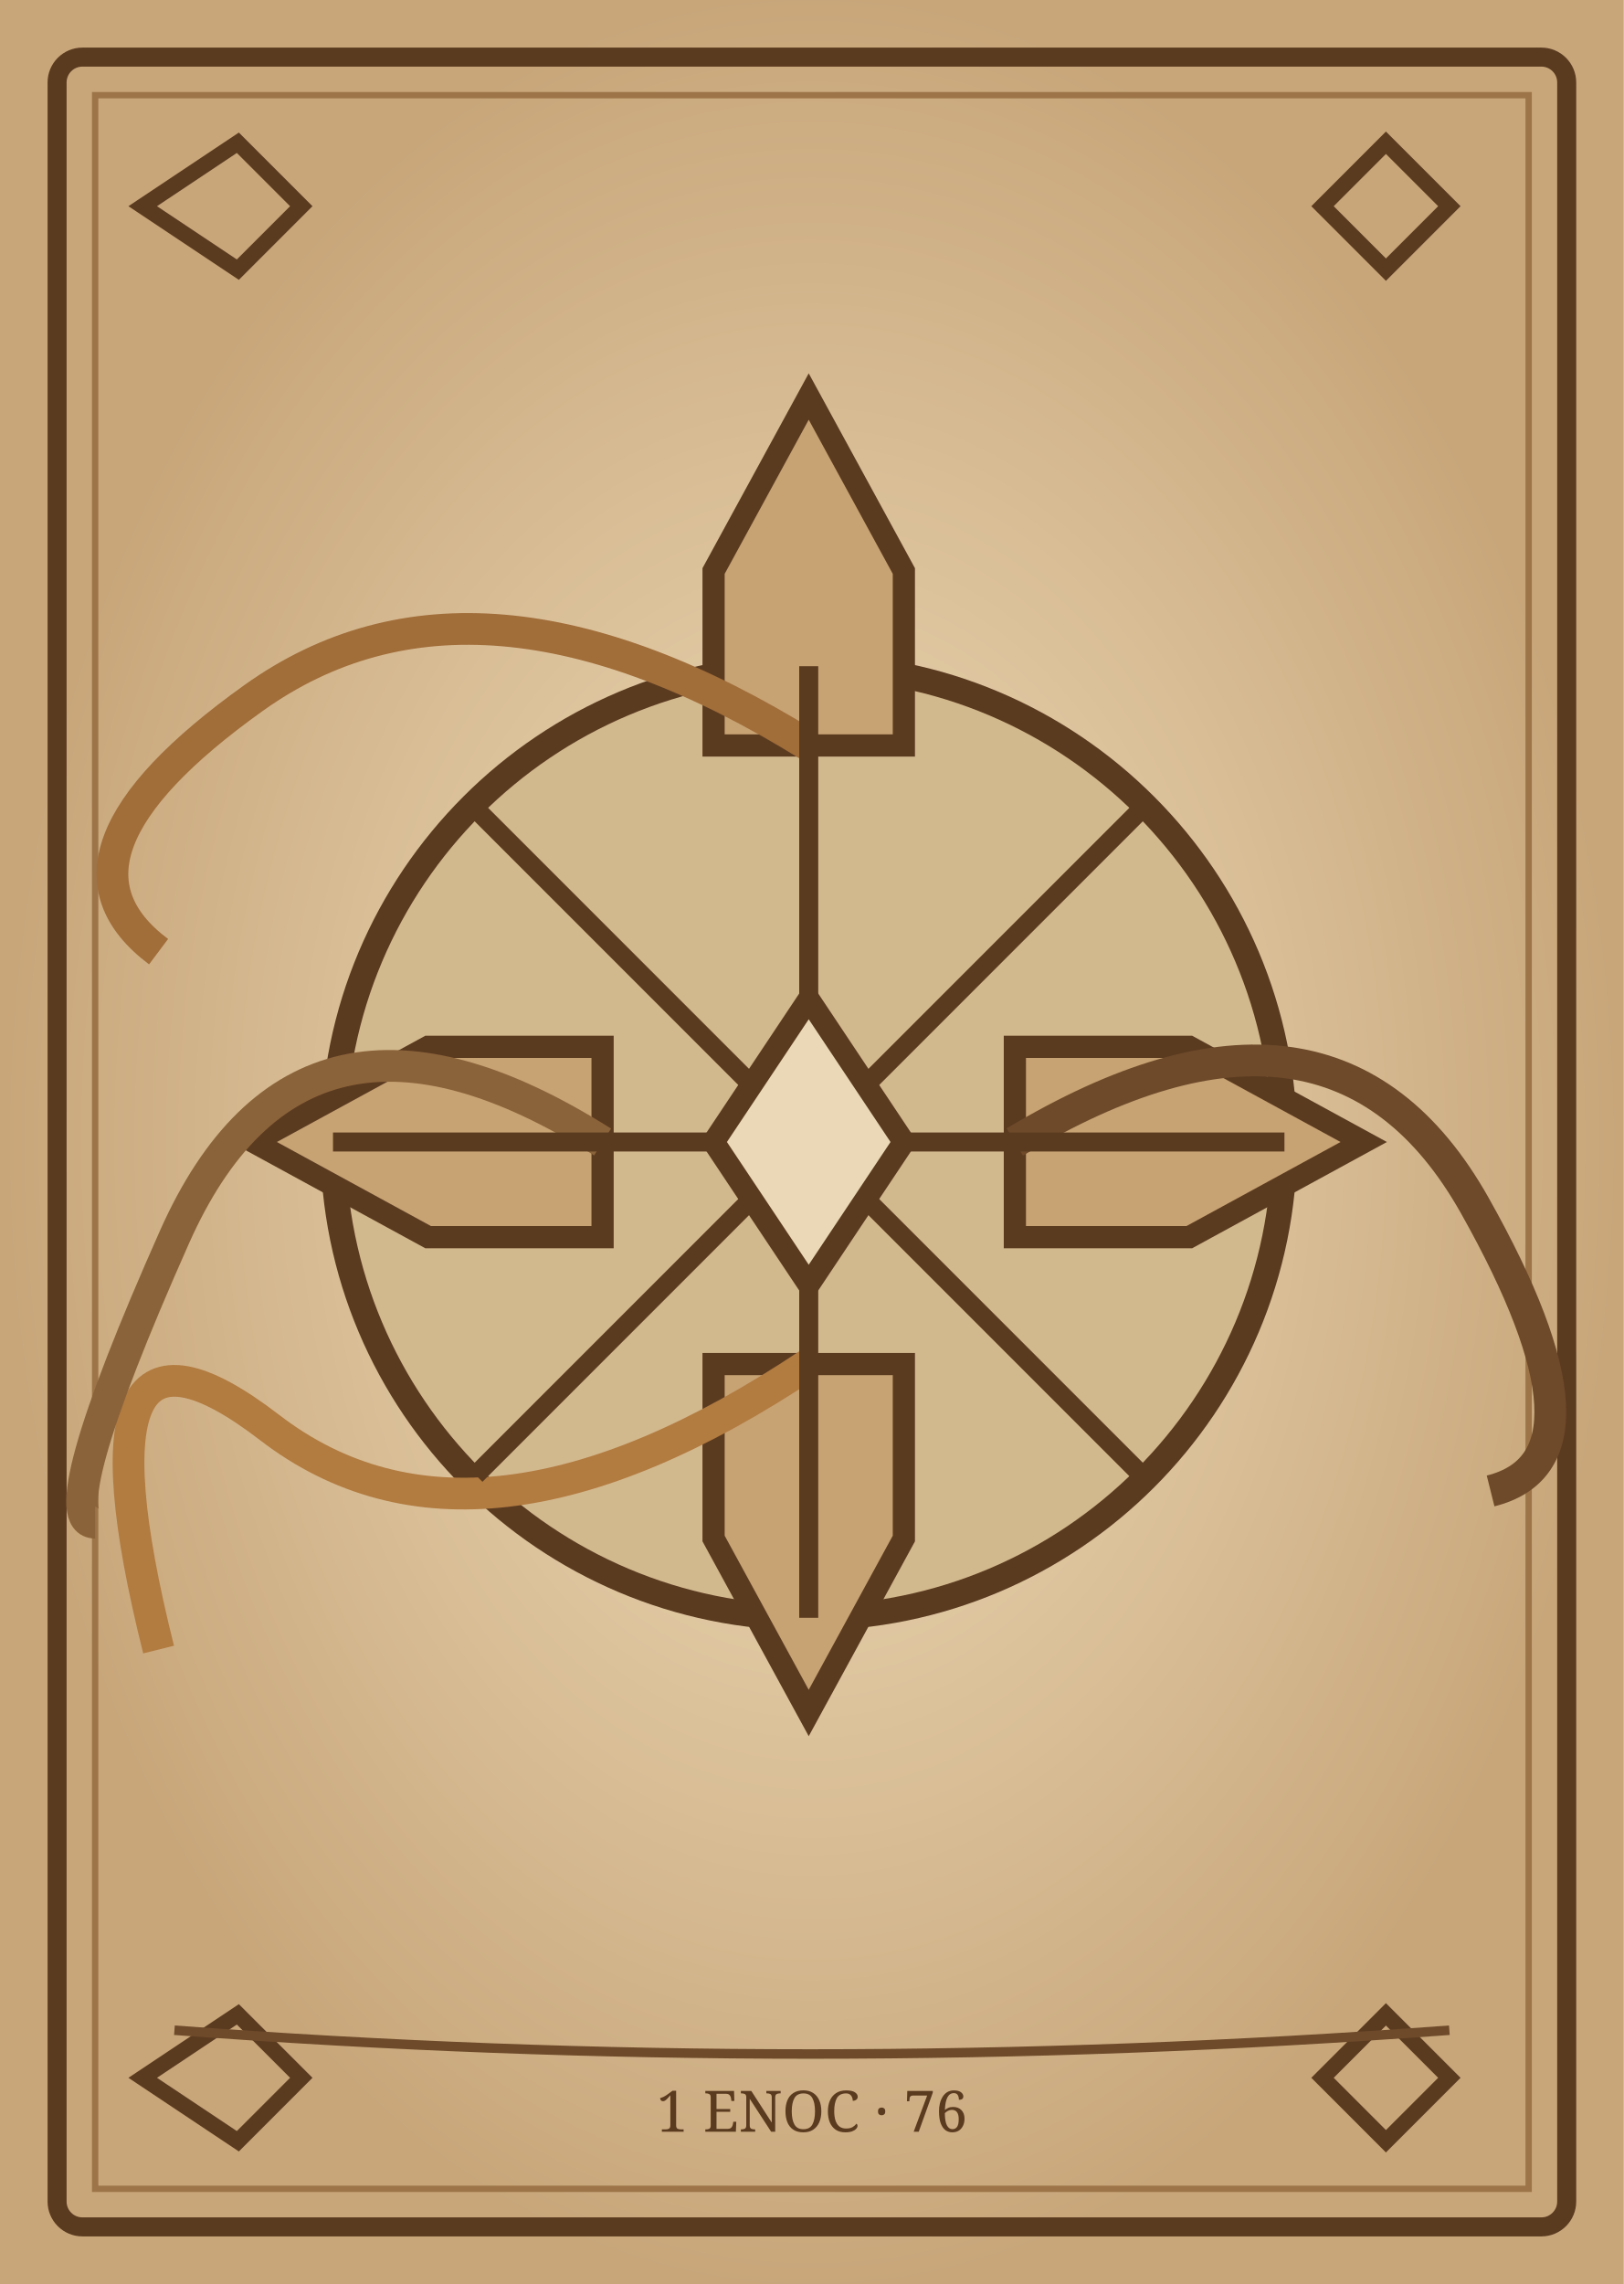
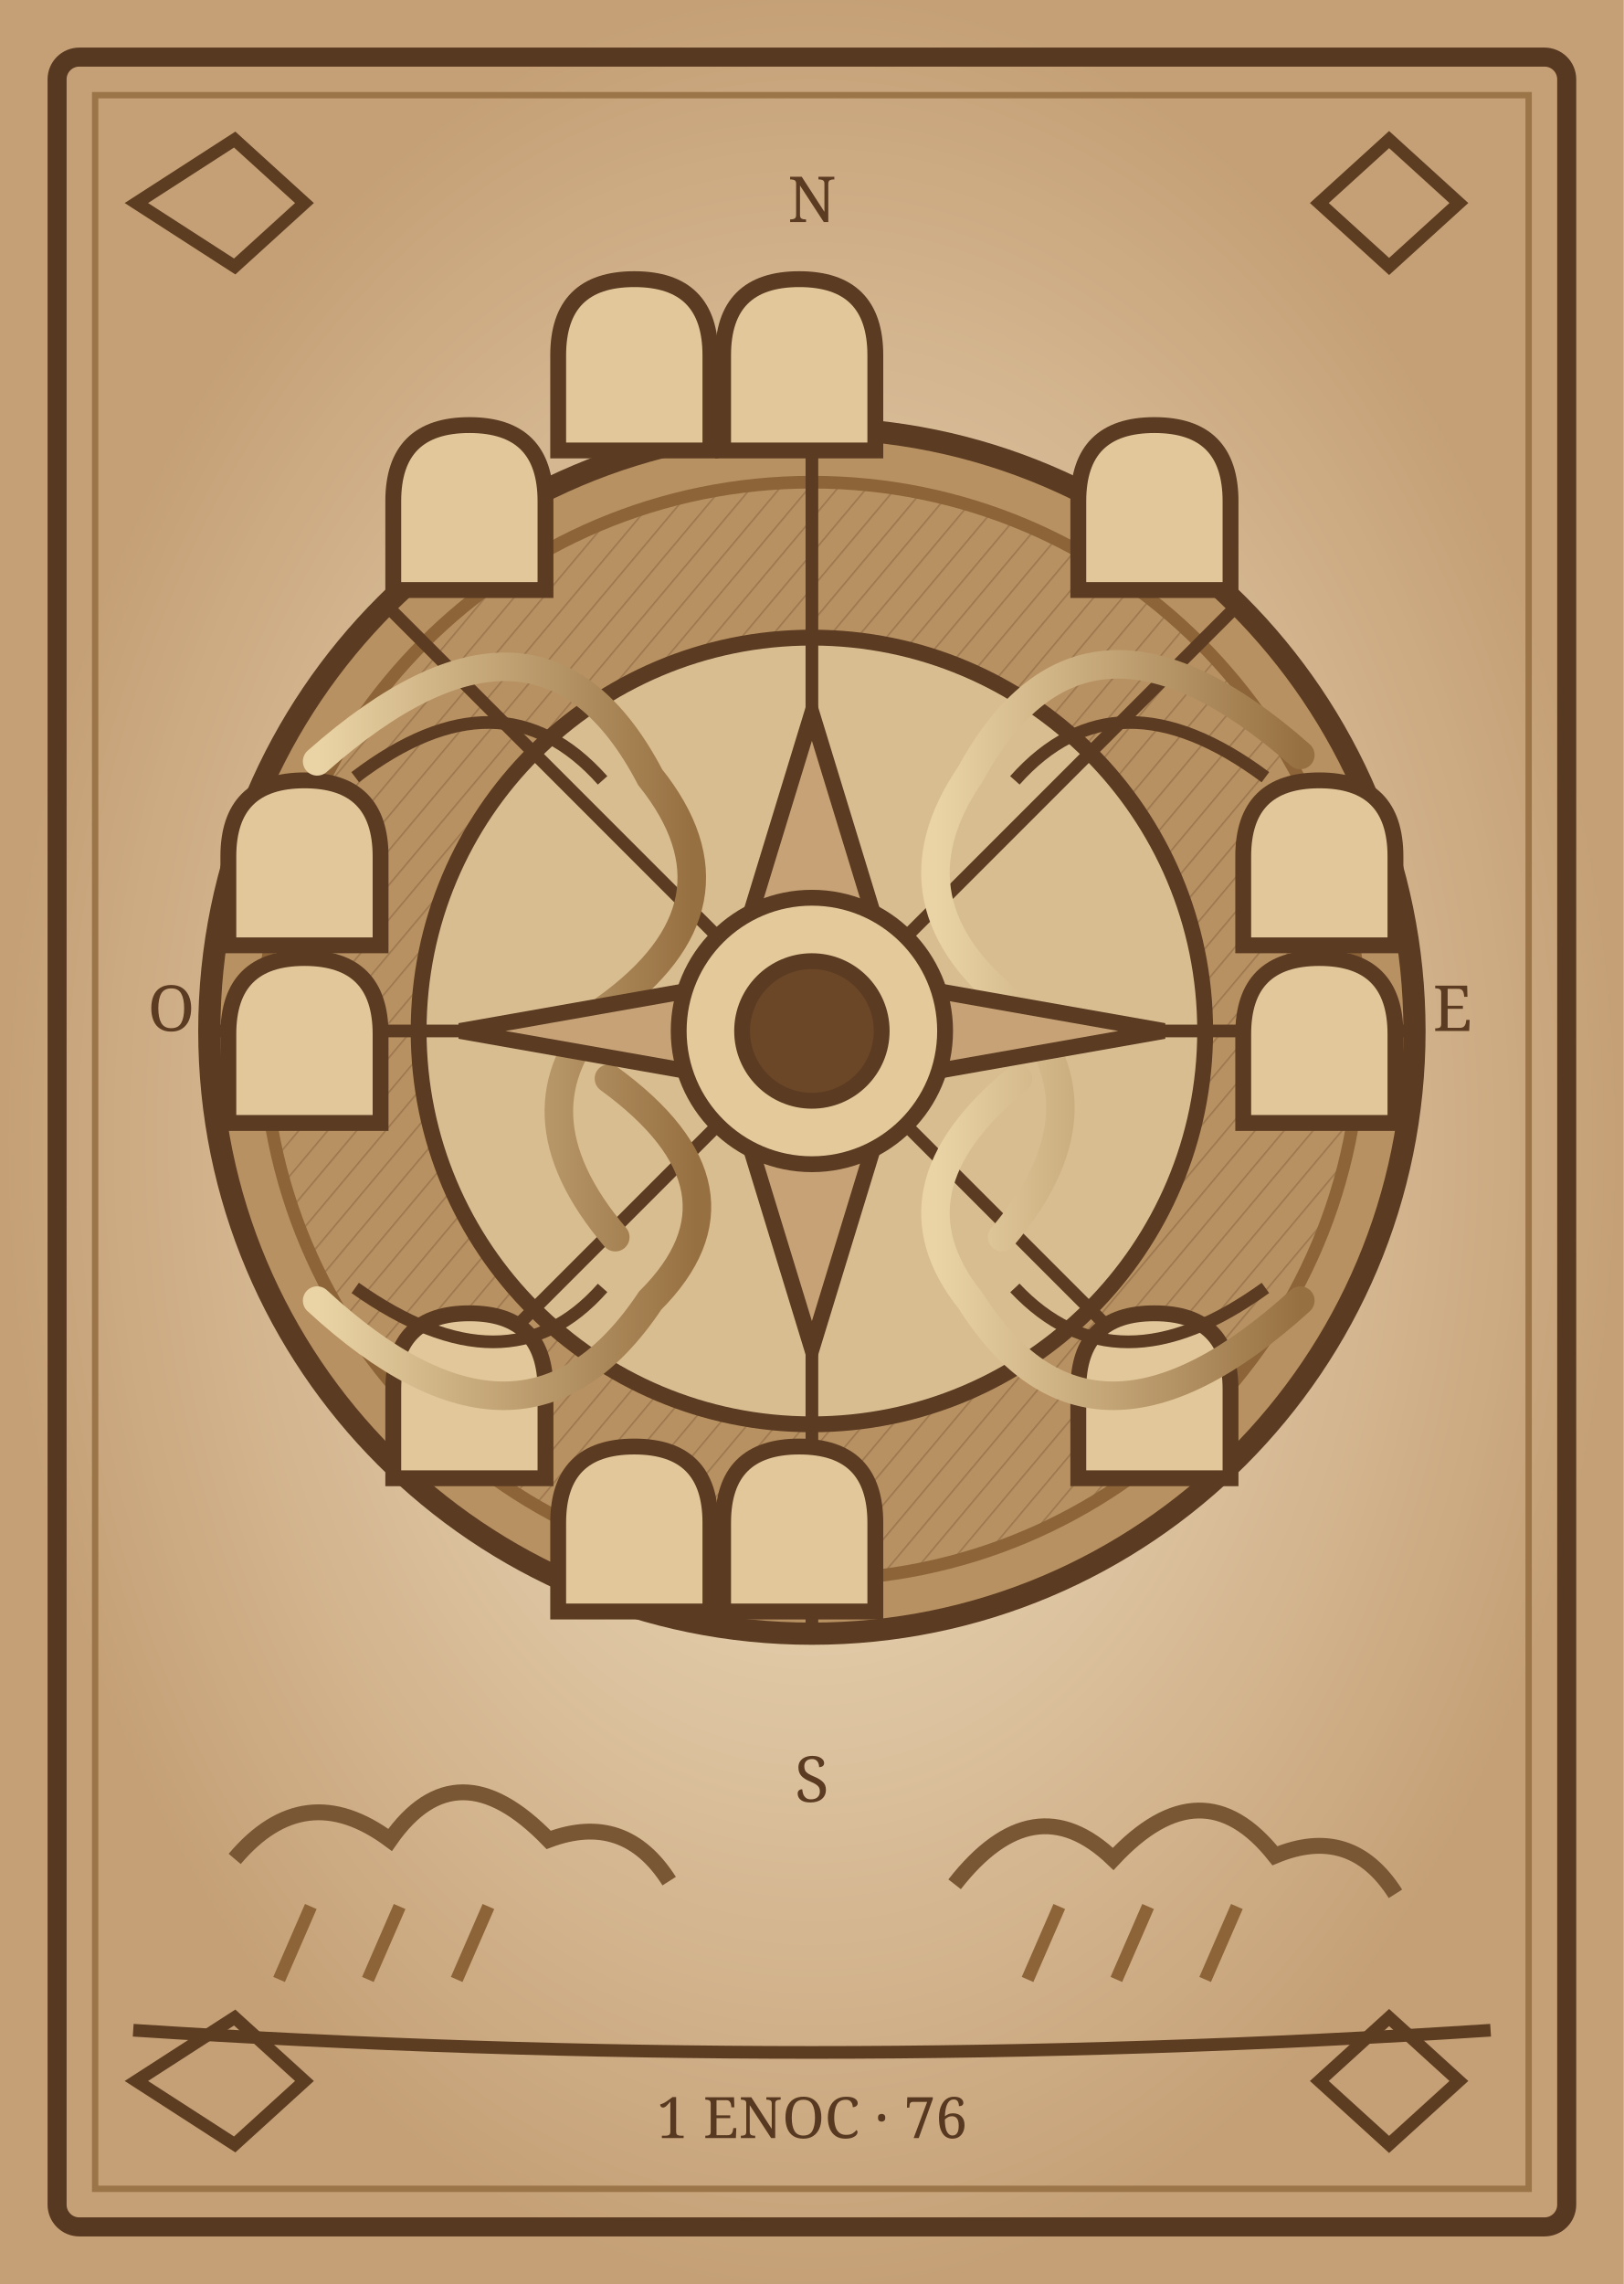
- <svg xmlns="http://www.w3.org/2000/svg" viewBox="0 0 512 720" role="img" aria-label="Ilustración original para 1 Enoc capítulo 76, grabado sepia en pergamino">
+ <svg xmlns="http://www.w3.org/2000/svg" viewBox="0 0 512 720" role="img" aria-label="Capítulo 76: doce puertas de los vientos en cuatro direcciones, grabado sepia">
  <defs>
-     <radialGradient id="paper">
-       <stop offset="0" stop-color="#f0dfbd" />
-       <stop offset="1" stop-color="#c8a67a" />
+     <radialGradient id="p76">
+       <stop stop-color="#f5e7ca" />
+       <stop offset="1" stop-color="#c5a076" />
    </radialGradient>
+     <linearGradient id="wind76">
+       <stop stop-color="#ead4a6" />
+       <stop offset="1" stop-color="#977041" />
+     </linearGradient>
+     <pattern id="h76" width="7" height="7" patternUnits="userSpaceOnUse" patternTransform="rotate(40)">
+       <path d="M0 0V7" stroke="#5b3b21" stroke-width="1" opacity=".28" />
+     </pattern>
  </defs>
-   <rect width="512" height="720" fill="url(#paper)" />
-   <rect x="18" y="18" width="476" height="684" rx="8" fill="none" stroke="#5b3b20" stroke-width="6" />
-   <rect x="30" y="30" width="452" height="660" fill="none" stroke="#9c7448" stroke-width="2" />
-   <g stroke="#5b3b20" stroke-width="5" fill="none">
-     <path d="M45 65 L75 45 95 65 75 85Z M417 65 L437 45 457 65 437 85Z M45 655 L75 635 95 655 75 675Z M417 655 L437 635 457 655 437 675Z" />
+   <rect width="512" height="720" fill="url(#p76)" />
+   <rect x="18" y="18" width="476" height="684" rx="7" fill="none" stroke="#573820" stroke-width="6" />
+   <rect x="30" y="30" width="452" height="660" fill="none" stroke="#9b7448" stroke-width="2" />
+   <g stroke="#5d3d21" stroke-width="4" fill="none">
+     <path d="M43 64L74 44L96 64L74 84Z M416 64L438 44L460 64L438 84Z M43 656L74 636L96 656L74 676Z M416 656L438 636L460 656L438 676Z" />
  </g>
-   <g>
-     <circle cx="255" cy="360" r="150" fill="#d2b88d" stroke="#5b3b20" stroke-width="8" />
-     <g fill="#c7a273" stroke="#5b3b20" stroke-width="7">
-       <path d="M225 180 L255 125 285 180 285 235 225 235Z" />
-       <path d="M375 330 L430 360 375 390 320 390 320 330Z" />
-       <path d="M225 485 L255 540 285 485 285 430 225 430Z" />
-       <path d="M135 330 L80 360 135 390 190 390 190 330Z" />
-     </g>
-     <g fill="none" stroke-width="10">
-       <path d="M255 235 Q150 170 80 220 T50 300" stroke="#a16d39" />
-       <path d="M320 360 Q420 300 465 380 T470 470" stroke="#6e4a2a" />
-       <path d="M255 430 Q150 500 85 450 T50 520" stroke="#b27b40" />
-       <path d="M190 360 Q95 300 55 390 T30 480" stroke="#8b633a" />
-     </g>
-     <g stroke="#5b3b20" stroke-width="6" fill="none">
-       <path d="M255 210 L255 510 M105 360 L405 360 M150 255 L360 465 M360 255 L150 465" />
-     </g>
-     <path d="M255 315 L285 360 255 405 225 360Z" fill="#ead8b6" stroke="#5b3b20" stroke-width="7" />
+   <circle cx="256" cy="325" r="190" fill="#b89162" stroke="#5b3b21" stroke-width="7" />
+   <circle cx="256" cy="325" r="173" fill="url(#h76)" stroke="#8c6438" stroke-width="4" />
+   <circle cx="256" cy="325" r="124" fill="#d8bd91" stroke="#5b3b21" stroke-width="5" />
+   <g stroke="#5b3b21" stroke-width="4">
+     <path d="M256 135V515M66 325H446M122 191L390 459M390 191L122 459" />
  </g>
-   <path d="M55 640 Q255 655 457 640" fill="none" stroke="#6e4a2a" stroke-width="3" />
-   <text x="256" y="672" font-family="serif" font-size="18" text-anchor="middle" fill="#5b3b20">1 ENOC · 76</text>
+   <g fill="#e1c79a" stroke="#5b3b21" stroke-width="5">
+     <path d="M228 142L228 112Q228 88 252 88Q276 88 276 112L276 142Z" />
+     <path d="M340 186L340 158Q340 134 364 134Q388 134 388 158L388 186Z" />
+     <path d="M392 298L392 270Q392 246 416 246Q440 246 440 270L440 298Z" />
+     <path d="M392 354L392 326Q392 302 416 302Q440 302 440 326L440 354Z" />
+     <path d="M340 466L340 438Q340 414 364 414Q388 414 388 438L388 466Z" />
+     <path d="M228 508L228 480Q228 456 252 456Q276 456 276 480L276 508Z" />
+     <path d="M124 466L124 438Q124 414 148 414Q172 414 172 438L172 466Z" />
+     <path d="M72 354L72 326Q72 302 96 302Q120 302 120 326L120 354Z" />
+     <path d="M72 298L72 270Q72 246 96 246Q120 246 120 270L120 298Z" />
+     <path d="M124 186L124 158Q124 134 148 134Q172 134 172 158L172 186Z" />
+     <path d="M176 142L176 112Q176 88 200 88Q224 88 224 112L224 142Z" />
+     <path d="M176 508L176 480Q176 456 200 456Q224 456 224 480L224 508Z" />
+   </g>
+   <g fill="none" stroke="url(#wind76)" stroke-width="9" stroke-linecap="round">
+     <path d="M100 240Q170 178 205 245Q237 285 191 318Q160 350 194 390" />
+     <path d="M410 238Q342 178 306 244Q278 285 321 318Q350 350 316 390" />
+     <path d="M100 410Q165 470 205 410Q240 375 192 340" />
+     <path d="M410 410Q344 470 306 410Q278 375 321 340" />
+   </g>
+   <g fill="none" stroke="#5b3b21" stroke-width="4">
+     <path d="M112 245Q158 210 190 246M399 245Q352 210 320 246M112 406Q160 440 190 406M399 406Q352 440 320 406" />
+   </g>
+   <g stroke="#5b3b21" stroke-width="5" fill="#c6a276">
+     <path d="M256 225L282 310L367 325L282 340L256 425L230 340L145 325L230 310Z" />
+     <circle cx="256" cy="325" r="42" fill="#e4c99a" />
+     <circle cx="256" cy="325" r="22" fill="#6b4728" />
+   </g>
+   <g font-family="serif" font-size="20" fill="#5b3b21" text-anchor="middle">
+     <text x="256" y="70">N</text>
+     <text x="458" y="325">E</text>
+     <text x="256" y="568">S</text>
+     <text x="54" y="325">O</text>
+   </g>
+   <g fill="none" stroke="#7a5734" stroke-width="5">
+     <path d="M74 586Q96 560 123 580Q144 550 173 580Q197 571 211 593M301 594Q326 562 351 586Q379 556 402 585Q426 575 440 597" />
+   </g>
+   <g stroke="#8d6438" stroke-width="4">
+     <path d="M98 601L88 624M126 601L116 624M154 601L144 624M334 601L324 624M362 601L352 624M390 601L380 624" />
+   </g>
+   <path d="M42 640Q256 654 470 640" fill="none" stroke="#5d3d21" stroke-width="4" />
+   <text x="256" y="674" text-anchor="middle" font-family="serif" font-size="18" fill="#573820">1 ENOC · 76</text>
</svg>
